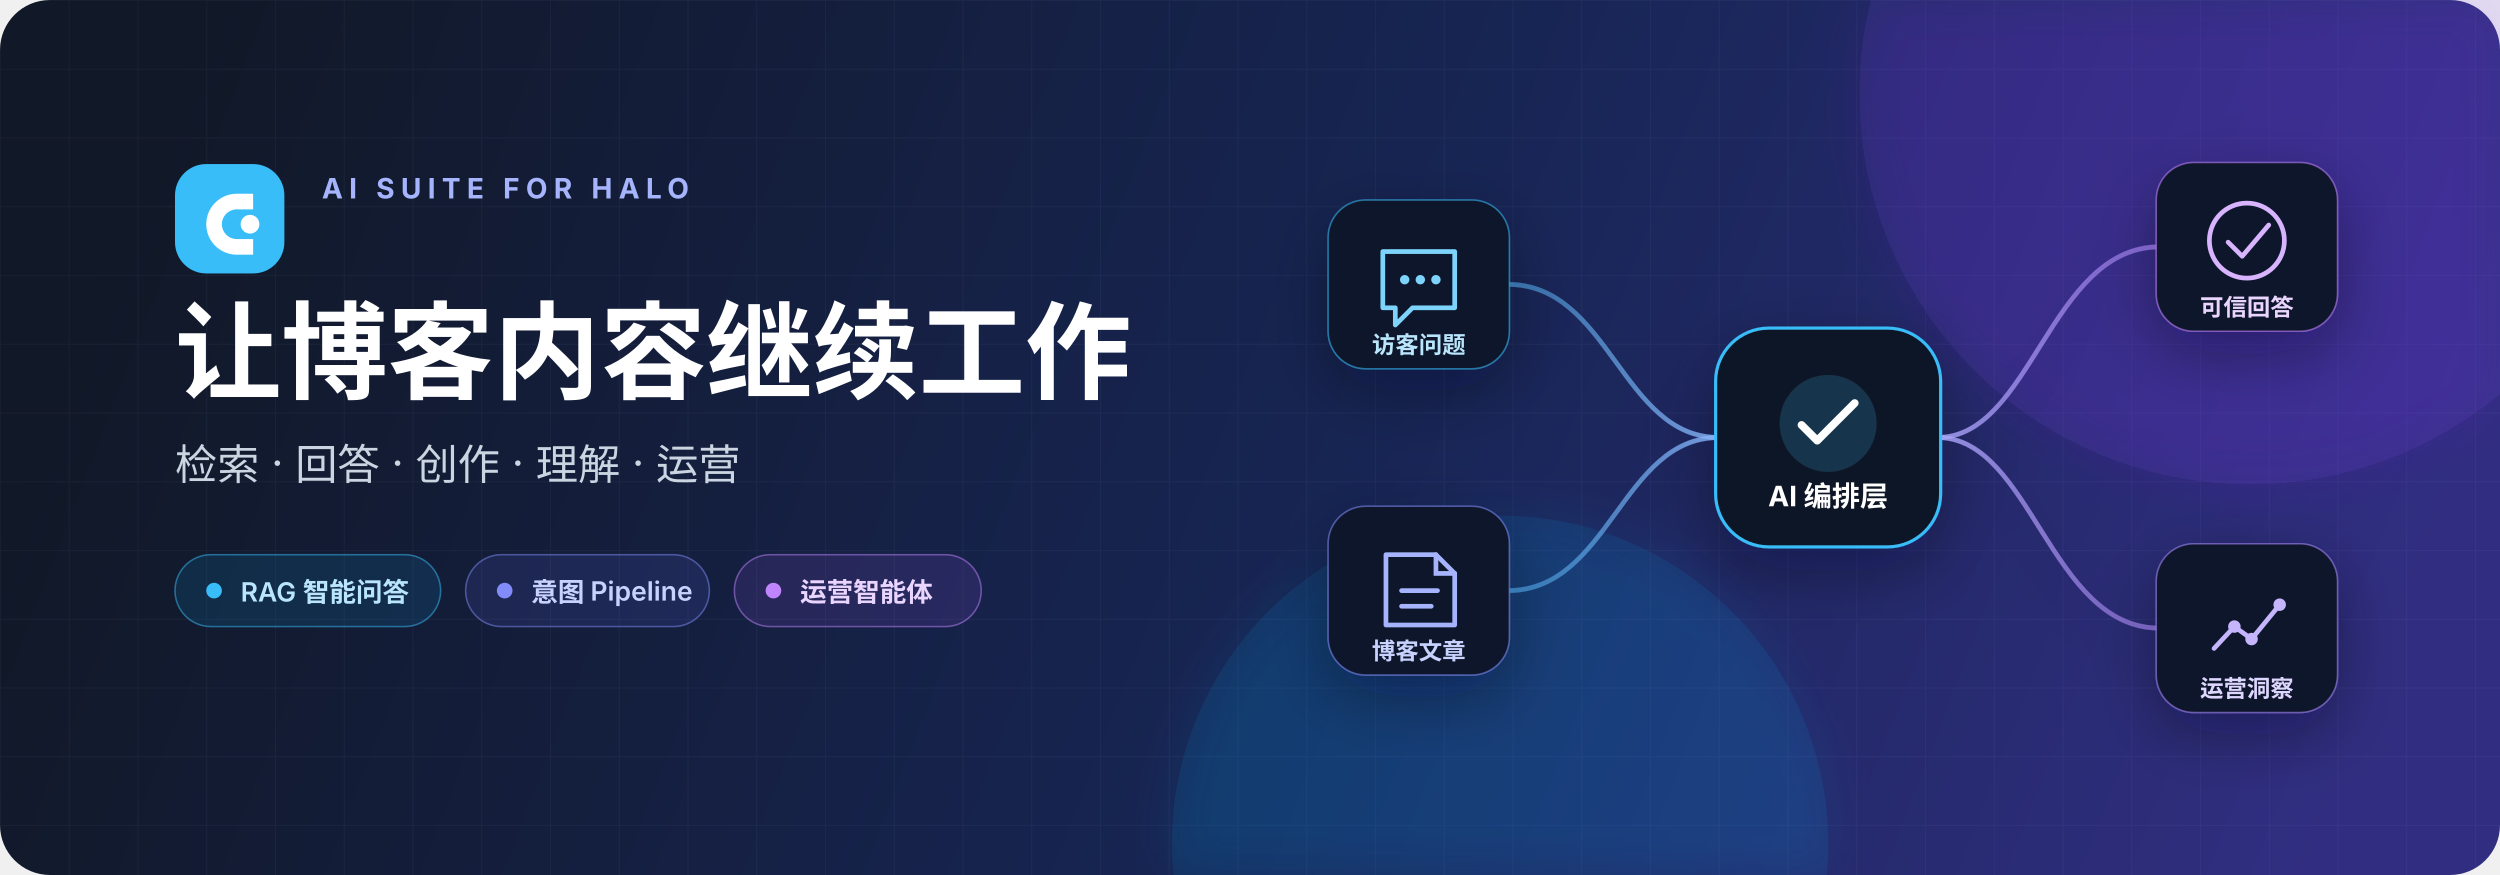
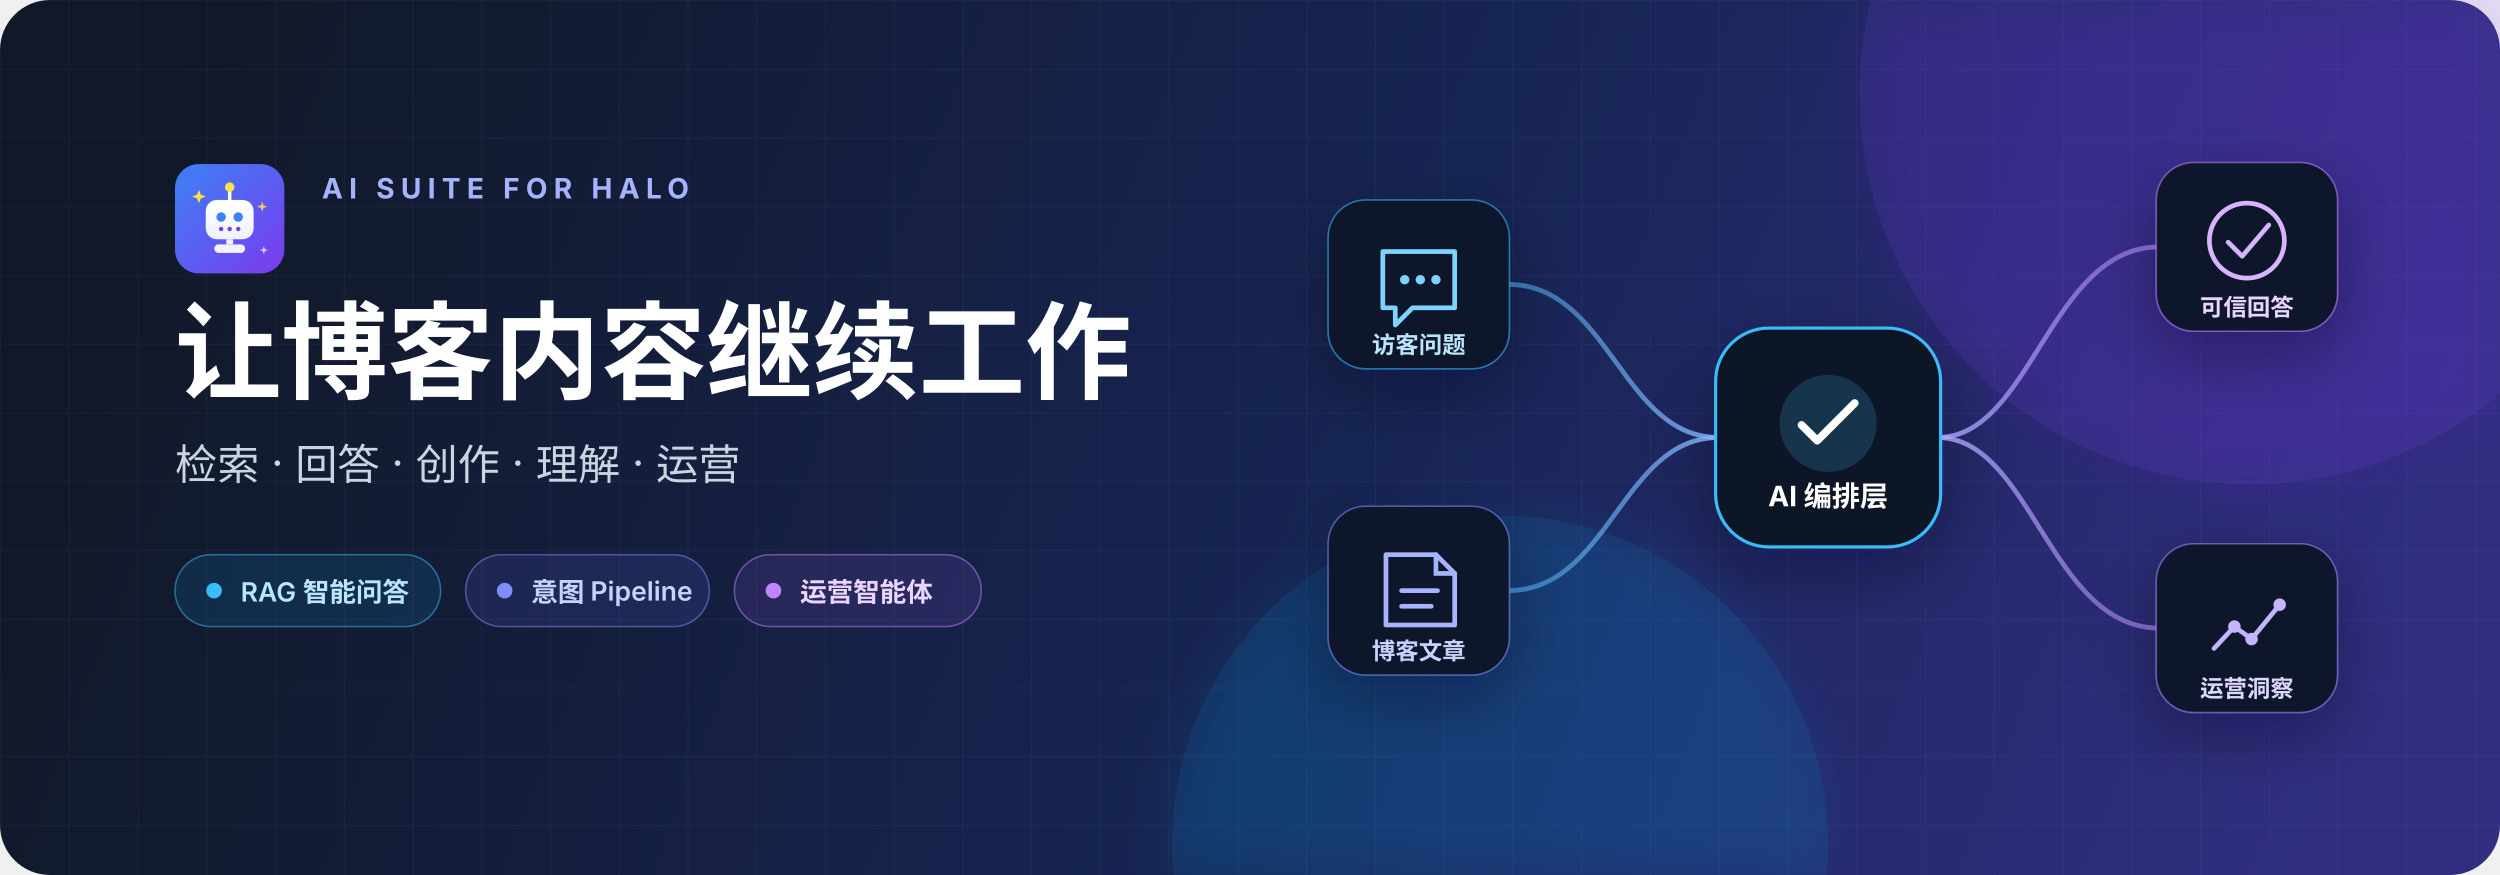
<svg xmlns="http://www.w3.org/2000/svg" width="1600" height="560" viewBox="0 0 1600 560" fill="none">
  <defs>
    <linearGradient id="bg" x1="112" y1="32" x2="1480" y2="560" gradientUnits="userSpaceOnUse">
      <stop stop-color="#111827" />
      <stop offset="0.55" stop-color="#172554" />
      <stop offset="1" stop-color="#312E81" />
    </linearGradient>
    <linearGradient id="accent" x1="942" y1="126" x2="1332" y2="442" gradientUnits="userSpaceOnUse">
      <stop stop-color="#38BDF8" />
      <stop offset="0.5" stop-color="#818CF8" />
      <stop offset="1" stop-color="#C084FC" />
+     </linearGradient>
+     <linearGradient id="logoBg" x1="0" y1="0" x2="1" y2="1">
+       <stop offset="0" stop-color="#3B82F6" />
+       <stop offset="1" stop-color="#7C3AED" />
+     </linearGradient>
+     <linearGradient id="logoFace" x1="0" y1="0" x2="0" y2="1">
+       <stop offset="0" stop-color="#FFFFFF" />
+       <stop offset="1" stop-color="#EEF2FF" />
    </linearGradient>
    <linearGradient id="line" x1="882" y1="280" x2="1452" y2="280" gradientUnits="userSpaceOnUse">
      <stop stop-color="#38BDF8" stop-opacity="0.25" />
      <stop offset="0.5" stop-color="#A5B4FC" stop-opacity="0.95" />
      <stop offset="1" stop-color="#C084FC" stop-opacity="0.35" />
    </linearGradient>
    <filter id="glow" x="-100%" y="-100%" width="300%" height="300%">
      <feGaussianBlur stdDeviation="16" result="blur" />
      <feMerge>
        <feMergeNode in="blur" />
        <feMergeNode in="SourceGraphic" />
      </feMerge>
    </filter>
    <filter id="shadow" x="-30%" y="-30%" width="160%" height="160%">
      <feDropShadow dx="0" dy="14" stdDeviation="20" flood-color="#020617" flood-opacity="0.35" />
    </filter>
    <pattern id="grid" width="44" height="44" patternUnits="userSpaceOnUse">
      <path d="M44 0H0V44" stroke="#C7D2FE" stroke-opacity="0.055" />
    </pattern>
  </defs>
  <rect width="1600" height="560" rx="32" fill="url(#bg)" />
  <rect width="1600" height="560" rx="32" fill="url(#grid)" />
  <circle cx="1440" cy="60" r="250" fill="#7C3AED" fill-opacity="0.12" filter="url(#glow)" />
  <circle cx="960" cy="540" r="210" fill="#0EA5E9" fill-opacity="0.1" filter="url(#glow)" />
  <g transform="translate(112 105)">
-     <g>
-       <rect width="70" height="70" rx="20" fill="url(#accent)" />
-       <path d="M20 38.5C20 27.73 28.73 19 39.5 19H50V29H39.5C34.25 29 30 33.25 30 38.5C30 43.75 34.25 48 39.5 48H50V58H39.5C28.73 58 20 49.27 20 38.5Z" fill="white" />
-       <circle cx="48" cy="38.5" r="6" fill="white" />
+     <g transform="scale(.546875)">
+       <rect width="128" height="128" rx="28" fill="url(#logoBg)" />
+       <line x1="64" y1="30" x2="64" y2="42" stroke="#FFFFFF" stroke-width="4" stroke-linecap="round" />
+       <circle cx="64" cy="27" r="5.5" fill="#FDE047" />
+       <rect x="36" y="42" width="56" height="46" rx="13" fill="url(#logoFace)" />
+       <circle cx="54" cy="62" r="5.5" fill="#3B82F6" />
+       <circle cx="74" cy="62" r="5.5" fill="#3B82F6" />
+       <circle cx="54" cy="76" r="2.6" fill="#7C3AED" />
+       <circle cx="64" cy="76" r="2.6" fill="#7C3AED" />
+       <circle cx="74" cy="76" r="2.6" fill="#7C3AED" />
+       <rect x="60" y="88" width="8" height="6" fill="#FFFFFF" opacity="0.9" />
+       <rect x="46" y="94" width="36" height="10" rx="5" fill="#FFFFFF" opacity="0.92" />
+       <path d="M28 30l2.2 5.8 5.8 2.2-5.8 2.2L28 46l-2.2-5.8L20 38l5.8-2.2L28 30Z" fill="#FDE047" />
+       <path d="M102 44l1.6 4.2 4.2 1.6-4.2 1.6-1.6 4.2-1.6-4.2-4.2-1.6 4.2-1.6L102 44Z" fill="#FDE047" opacity="0.85" />
+       <path d="M104 96l1.3 3.4 3.4 1.3-3.4 1.3-1.3 3.4-1.3-3.4-3.4-1.3 3.4-1.3L104 96Z" fill="#FFFFFF" opacity="0.7" />
    </g>
    <text x="94" y="22" fill="#A5B4FC" font-family="Inter, ui-sans-serif, system-ui, sans-serif" font-size="18" font-weight="700" letter-spacing="4">AI SUITE FOR HALO</text>
    <text x="0" y="145" fill="white" font-family="Inter, PingFang SC, Microsoft YaHei, sans-serif" font-size="68" font-weight="760">让博客内容继续工作</text>
    <text x="0" y="202" fill="#CBD5E1" font-family="Inter, PingFang SC, Microsoft YaHei, sans-serif" font-size="27">检索 · 回答 · 创作 · 理解 · 运营</text>
    <g transform="translate(0 250)">
      <rect width="170" height="46" rx="23" fill="#0EA5E9" fill-opacity="0.13" stroke="#38BDF8" stroke-opacity="0.5" />
      <circle cx="25" cy="23" r="5" fill="#38BDF8" />
      <text x="42" y="30" fill="#BAE6FD" font-family="Inter, PingFang SC, sans-serif" font-size="17" font-weight="600">RAG 智能问答</text>
      <g transform="translate(186)">
        <rect width="156" height="46" rx="23" fill="#6366F1" fill-opacity="0.14" stroke="#818CF8" stroke-opacity="0.5" />
        <circle cx="25" cy="23" r="5" fill="#818CF8" />
        <text x="42" y="30" fill="#C7D2FE" font-family="Inter, PingFang SC, sans-serif" font-size="17" font-weight="600">意图 Pipeline</text>
      </g>
      <g transform="translate(358)">
        <rect width="158" height="46" rx="23" fill="#A855F7" fill-opacity="0.13" stroke="#C084FC" stroke-opacity="0.5" />
        <circle cx="25" cy="23" r="5" fill="#C084FC" />
        <text x="42" y="30" fill="#E9D5FF" font-family="Inter, PingFang SC, sans-serif" font-size="17" font-weight="600">运营智能体</text>
      </g>
    </g>
  </g>
  <g filter="url(#shadow)">
    <path d="M965 182C1030 182 1038 280 1100 280" stroke="url(#line)" stroke-width="3" />
    <path d="M965 378C1030 378 1038 280 1100 280" stroke="url(#line)" stroke-width="3" />
    <path d="M1240 280C1300 280 1312 158 1382 158" stroke="url(#line)" stroke-width="3" />
    <path d="M1240 280C1300 280 1312 402 1382 402" stroke="url(#line)" stroke-width="3" />
    <g transform="translate(850 128)">
      <rect width="116" height="108" rx="24" fill="#0F172A" stroke="#38BDF8" stroke-opacity="0.55" />
      <path d="M35 33H81V69H54L43 80V69H35V33Z" stroke="#7DD3FC" stroke-width="3" stroke-linejoin="round" />
      <circle cx="49" cy="51" r="3" fill="#7DD3FC" />
      <circle cx="59" cy="51" r="3" fill="#7DD3FC" />
      <circle cx="69" cy="51" r="3" fill="#7DD3FC" />
      <text x="58" y="98" text-anchor="middle" fill="#BAE6FD" font-family="Inter, PingFang SC, sans-serif" font-size="15" font-weight="600">访客问题</text>
    </g>
    <g transform="translate(850 324)">
      <rect width="116" height="108" rx="24" fill="#0F172A" stroke="#818CF8" stroke-opacity="0.55" />
      <path d="M37 31H69L81 43V76H37V31Z" stroke="#A5B4FC" stroke-width="3" stroke-linejoin="round" />
      <path d="M69 31V43H81M47 54H70M47 64H66" stroke="#A5B4FC" stroke-width="3" stroke-linecap="round" />
      <text x="58" y="98" text-anchor="middle" fill="#C7D2FE" font-family="Inter, PingFang SC, sans-serif" font-size="15" font-weight="600">博客文章</text>
    </g>
    <g transform="translate(1098 210)">
      <rect width="144" height="140" rx="34" fill="#111827" stroke="url(#accent)" stroke-width="2" />
      <circle cx="72" cy="61" r="31" fill="url(#accent)" fill-opacity="0.18" />
      <path d="M55 62L65 72L89 48" stroke="white" stroke-width="5" stroke-linecap="round" stroke-linejoin="round" />
      <text x="72" y="114" text-anchor="middle" fill="white" font-family="Inter, PingFang SC, sans-serif" font-size="18" font-weight="700">AI 编排层</text>
    </g>
    <g transform="translate(1380 104)">
      <rect width="116" height="108" rx="24" fill="#0F172A" stroke="#C084FC" stroke-opacity="0.55" />
      <circle cx="58" cy="50" r="24" stroke="#D8B4FE" stroke-width="3" />
      <path d="M46 51L55 60L72 40" stroke="#D8B4FE" stroke-width="3" stroke-linecap="round" stroke-linejoin="round" />
      <text x="58" y="98" text-anchor="middle" fill="#E9D5FF" font-family="Inter, PingFang SC, sans-serif" font-size="15" font-weight="600">可信回答</text>
    </g>
    <g transform="translate(1380 348)">
      <rect width="116" height="108" rx="24" fill="#0F172A" stroke="#A78BFA" stroke-opacity="0.55" />
      <path d="M37 67L50 53L61 61L79 39" stroke="#C4B5FD" stroke-width="3" stroke-linecap="round" stroke-linejoin="round" />
      <circle cx="50" cy="53" r="4" fill="#C4B5FD" />
      <circle cx="61" cy="61" r="4" fill="#C4B5FD" />
      <circle cx="79" cy="39" r="4" fill="#C4B5FD" />
      <text x="58" y="98" text-anchor="middle" fill="#DDD6FE" font-family="Inter, PingFang SC, sans-serif" font-size="15" font-weight="600">运营洞察</text>
    </g>
  </g>
</svg>
